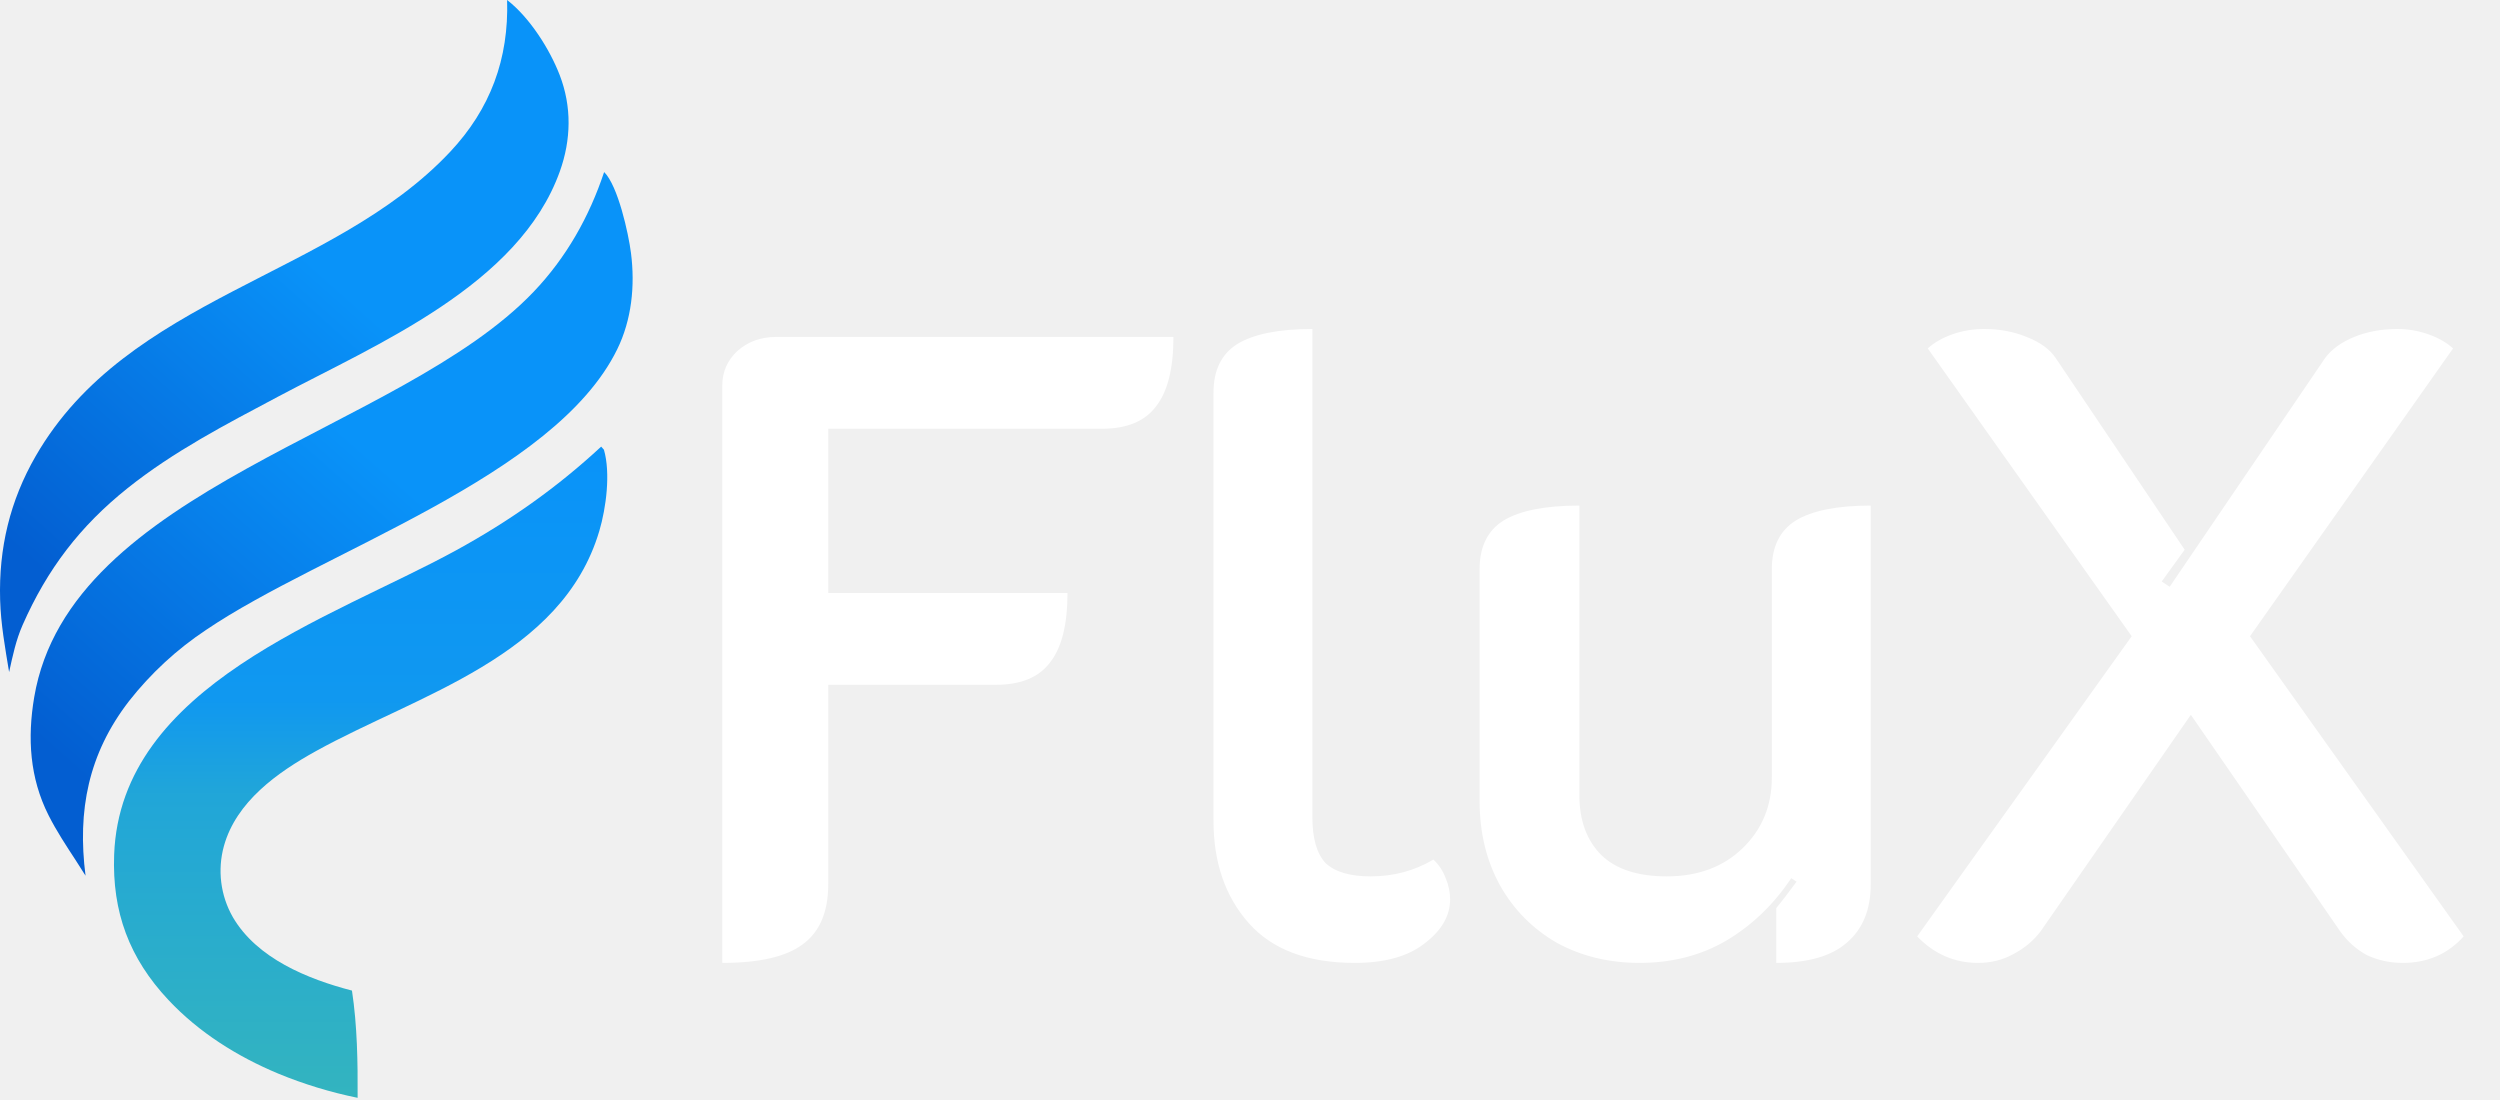
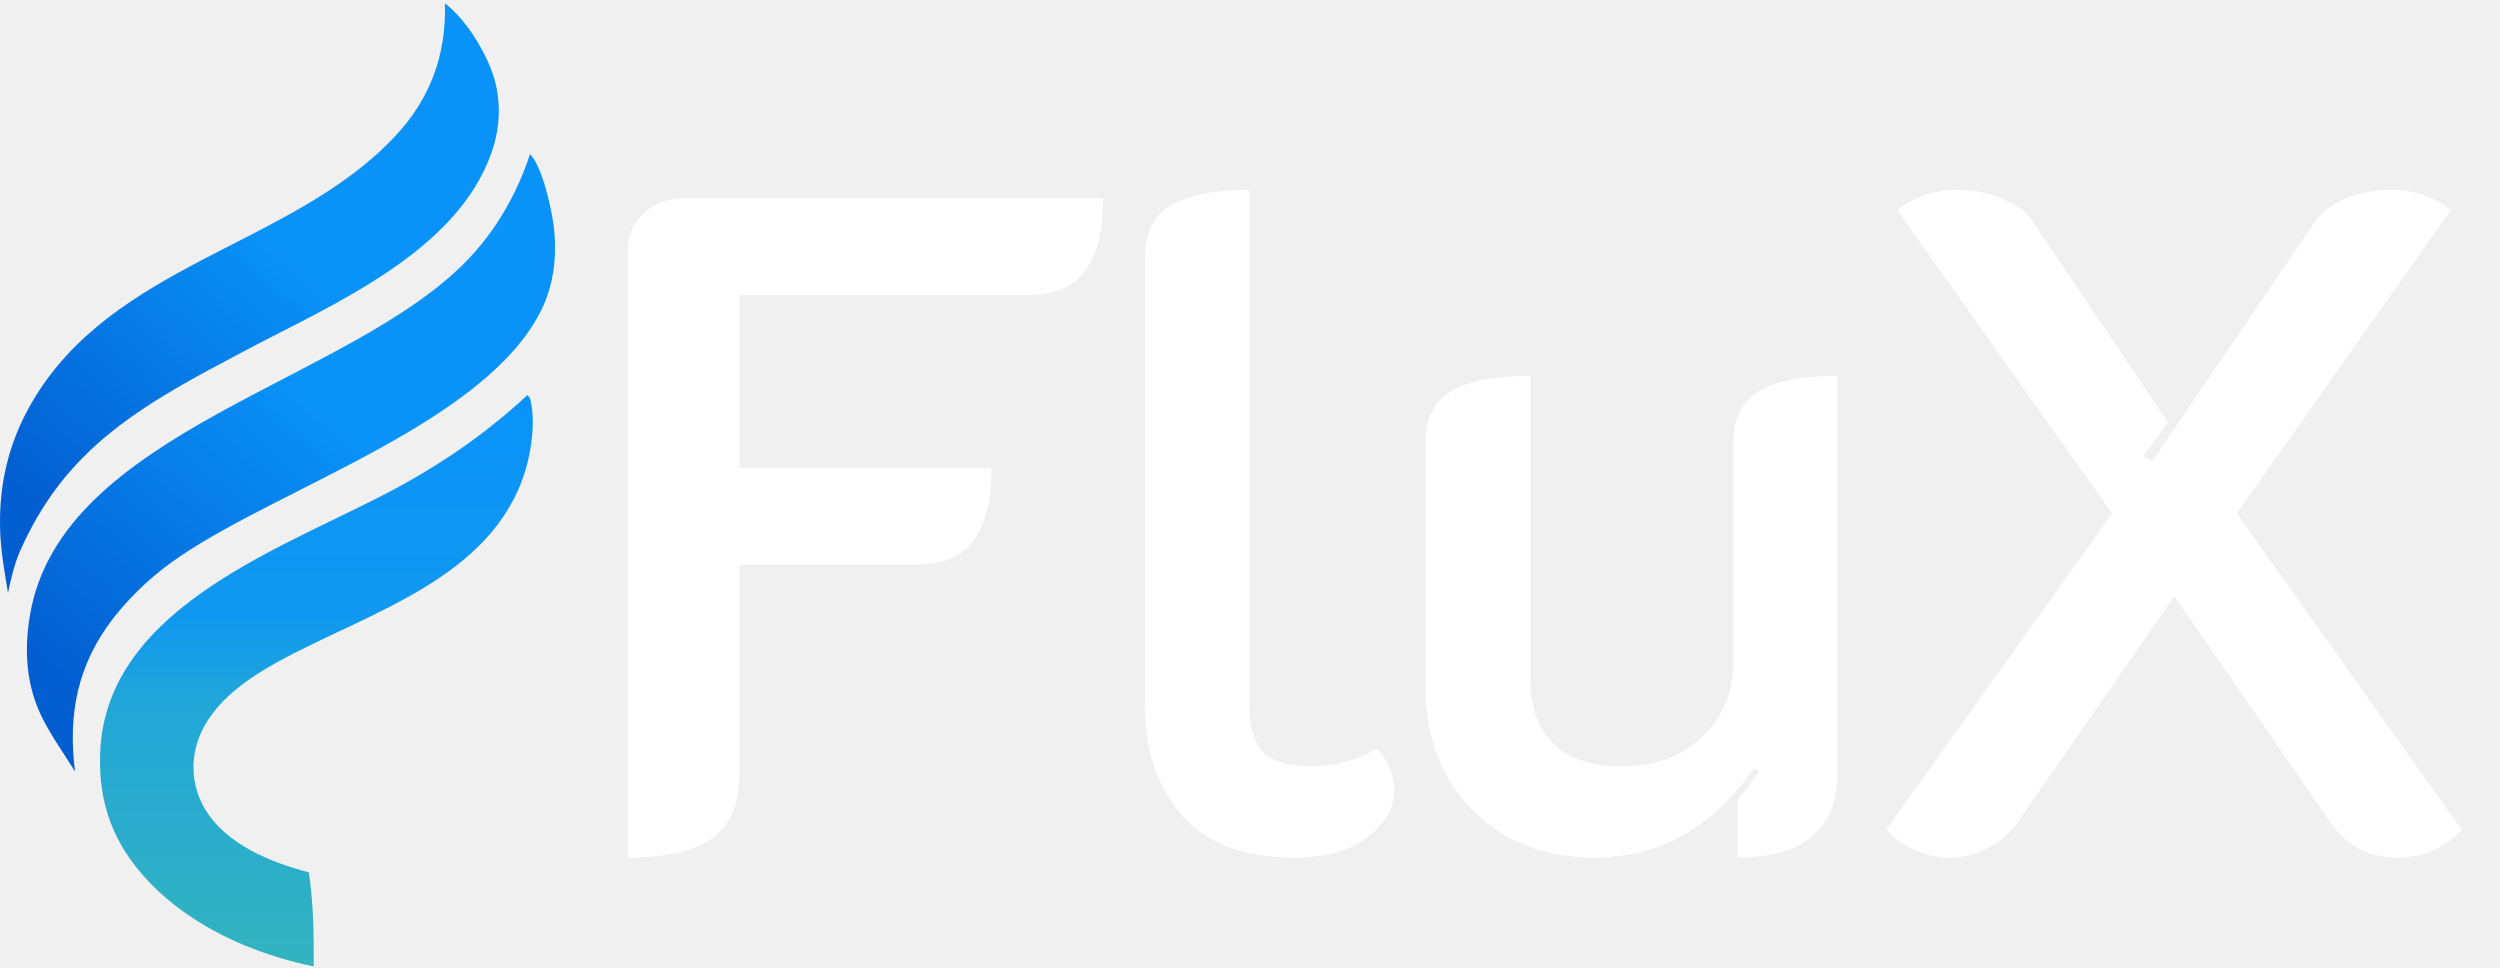
- <svg xmlns="http://www.w3.org/2000/svg" width="555" height="244" viewBox="0 0 555 244" fill="none">
-   <path d="M133.462 99.148L134.074 99.845C135.579 105.044 134.557 112.76 133.058 117.838C124.798 145.807 92.745 154.212 70.09 166.772C61.569 171.497 52.428 177.968 49.7 187.855C48.248 193.15 48.956 198.799 51.67 203.571C57 212.758 68.299 217.354 78.135 219.909C79.32 227.724 79.437 235.826 79.391 243.716C73.375 242.49 67.489 240.697 61.812 238.358C52.722 234.572 44.164 229.214 37.397 222.001C28.699 212.735 24.875 202.459 25.34 189.757C26.722 152.026 73.568 137.335 101.23 122.185C113.058 115.707 123.568 108.314 133.462 99.148Z" fill="url(#paint0_linear_1_55)" />
-   <path d="M134.118 38.193C137.182 41.224 139.523 51.785 140.083 56.209C140.998 63.432 140.249 70.965 137.017 77.554C123.097 105.931 71.585 122.328 45.761 139.832C39.251 144.152 33.474 149.491 28.648 155.635C19.609 167.334 17.144 179.953 18.99 194.408L16.844 191.031C14.71 187.768 12.531 184.466 10.775 180.983C6.585 172.68 6.068 163.82 7.591 154.794C15.452 108.201 88.688 95.966 118.445 64.801C125.704 57.199 130.81 48.144 134.118 38.193Z" fill="url(#paint1_linear_1_55)" />
-   <path d="M112.579 0C117.579 3.873 122.019 10.885 124.245 16.648C126.954 23.662 126.808 31.005 124.278 38.068C115.23 63.324 83.652 76.402 61.687 88.078C50.173 94.198 38.6 100.178 28.357 108.347C17.774 116.787 10.491 126.351 5.035 138.715C3.548 142.084 2.809 145.618 2.024 149.2C1.14 143.849 0.183 138.593 0.028 133.153C-0.298 121.709 2.202 111.171 7.934 101.232C28.369 65.802 73.735 61.547 99.888 33.754C108.892 24.186 112.972 13.042 112.579 0Z" fill="url(#paint2_linear_1_55)" />
-   <path d="M160.348 85.58C160.348 82.575 161.459 80.027 163.68 77.936C166.032 75.845 168.907 74.8 172.304 74.8H260.504C260.504 81.856 259.197 87.017 256.584 90.284C254.101 93.551 250.116 95.184 244.628 95.184H183.868V131.64H236.984C236.984 138.696 235.677 143.857 233.064 147.124C230.581 150.391 226.596 152.024 221.108 152.024H183.868V196.32C183.868 202.461 181.973 206.904 178.184 209.648C174.525 212.392 168.58 213.764 160.348 213.764V85.58ZM300.757 213.764C290.304 213.764 282.464 210.824 277.237 204.944C272.011 199.064 269.397 191.485 269.397 182.208V87.148C269.397 82.183 271.161 78.589 274.689 76.368C278.348 74.147 283.901 73.036 291.349 73.036V181.424C291.349 186.128 292.329 189.525 294.289 191.616C296.38 193.576 299.712 194.556 304.285 194.556C309.381 194.556 314.02 193.315 318.201 190.832C319.378 191.877 320.292 193.249 320.945 194.948C321.599 196.516 321.925 198.084 321.925 199.652C321.925 203.311 320.031 206.577 316.242 209.452C312.583 212.327 307.422 213.764 300.757 213.764ZM415.3 196.32C415.3 201.939 413.536 206.251 410.008 209.256C406.61 212.261 401.384 213.764 394.328 213.764V201.612C395.504 200.175 397.006 198.215 398.836 195.732L397.66 194.948C393.74 200.828 388.905 205.467 383.156 208.864C377.537 212.131 371.134 213.764 363.948 213.764C357.153 213.764 351.012 212.261 345.524 209.256C340.166 206.12 335.985 201.873 332.98 196.516C329.974 191.028 328.472 184.821 328.472 177.896V126.348C328.472 121.383 330.236 117.789 333.764 115.568C337.422 113.347 343.041 112.236 350.62 112.236V176.524C350.62 182.143 352.253 186.585 355.52 189.852C358.786 192.988 363.621 194.556 370.024 194.556C376.949 194.556 382.568 192.465 386.88 188.284C391.192 184.103 393.348 178.876 393.348 172.604V126.348C393.348 121.383 395.112 117.789 398.64 115.568C402.298 113.347 407.852 112.236 415.3 112.236V196.32ZM439.132 213.764C433.905 213.764 429.397 211.804 425.608 207.884L473.236 141.244L427.96 77.348C429.397 76.041 431.227 74.996 433.448 74.212C435.669 73.428 438.021 73.036 440.504 73.036C443.901 73.036 447.037 73.624 449.912 74.8C452.917 75.976 455.073 77.544 456.38 79.504L484.996 122.036L479.9 129.092L481.664 130.268L516.16 79.504C517.597 77.544 519.753 75.976 522.628 74.8C525.503 73.624 528.704 73.036 532.232 73.036C534.584 73.036 536.871 73.428 539.092 74.212C541.313 74.996 543.143 76.041 544.58 77.348L499.5 141.244L546.932 207.884C543.404 211.804 538.896 213.764 533.408 213.764C530.533 213.764 527.855 213.176 525.372 212C523.02 210.693 521.06 208.929 519.492 206.708L486.368 158.688L453.048 206.708C451.48 208.799 449.455 210.497 446.972 211.804C444.62 213.111 442.007 213.764 439.132 213.764Z" fill="white" />
+ <svg xmlns="http://www.w3.org/2000/svg" width="527" height="204" viewBox="0 0 527 204" fill="none">
+   <path d="M111.182 83.282L111.692 83.862C112.946 88.193 112.095 94.621 110.846 98.851C103.965 122.151 77.263 129.153 58.389 139.617C51.291 143.553 43.676 148.943 41.403 157.18C40.194 161.591 40.784 166.297 43.044 170.273C47.485 177.926 56.898 181.755 65.092 183.883C66.079 190.394 66.177 197.144 66.138 203.716C61.126 202.695 56.223 201.201 51.494 199.253C43.921 196.099 36.792 191.635 31.154 185.626C23.908 177.907 20.722 169.346 21.11 158.765C22.261 127.332 61.287 115.094 84.331 102.473C94.185 97.076 102.94 90.917 111.182 83.282Z" fill="url(#paint0_linear_4_4)" />
+   <path d="M111.729 32.502C114.282 35.027 116.232 43.825 116.699 47.511C117.461 53.528 116.837 59.803 114.144 65.292C102.548 88.932 59.635 102.592 38.122 117.174C32.699 120.773 27.886 125.22 23.866 130.339C16.336 140.085 14.282 150.597 15.82 162.639L14.033 159.826C12.255 157.108 10.439 154.357 8.976 151.455C5.486 144.539 5.055 137.157 6.324 129.638C12.873 90.823 73.883 80.631 98.672 54.668C104.719 48.335 108.974 40.792 111.729 32.502Z" fill="url(#paint1_linear_4_4)" />
+   <path d="M93.785 0.685C97.951 3.911 101.65 9.752 103.504 14.554C105.761 20.397 105.64 26.513 103.532 32.397C95.994 53.438 69.688 64.333 51.389 74.059C41.797 79.157 32.156 84.14 23.623 90.945C14.807 97.975 8.739 105.943 4.194 116.244C2.956 119.05 2.34 121.994 1.686 124.978C0.95 120.521 0.152 116.142 0.023 111.61C-0.248 102.076 1.834 93.298 6.61 85.018C23.633 55.502 61.426 51.957 83.213 28.804C90.715 20.833 94.114 11.549 93.785 0.685Z" fill="url(#paint2_linear_4_4)" />
+   <path d="M132.348 52.58C132.348 49.575 133.459 47.027 135.68 44.936C138.032 42.845 140.907 41.8 144.304 41.8H232.504C232.504 48.856 231.197 54.017 228.584 57.284C226.101 60.551 222.116 62.184 216.628 62.184H155.868V98.64H208.984C208.984 105.696 207.677 110.857 205.064 114.124C202.581 117.391 198.596 119.024 193.108 119.024H155.868V163.32C155.868 169.461 153.973 173.904 150.184 176.648C146.525 179.392 140.58 180.764 132.348 180.764V52.58ZM272.757 180.764C262.304 180.764 254.464 177.824 249.237 171.944C244.011 166.064 241.397 158.485 241.397 149.208V54.148C241.397 49.183 243.161 45.589 246.689 43.368C250.348 41.147 255.901 40.036 263.349 40.036V148.424C263.349 153.128 264.329 156.525 266.289 158.616C268.38 160.576 271.712 161.556 276.285 161.556C281.381 161.556 286.02 160.315 290.201 157.832C291.378 158.877 292.292 160.249 292.945 161.948C293.599 163.516 293.925 165.084 293.925 166.652C293.925 170.311 292.031 173.577 288.242 176.452C284.583 179.327 279.422 180.764 272.757 180.764ZM387.3 163.32C387.3 168.939 385.536 173.251 382.008 176.256C378.61 179.261 373.384 180.764 366.328 180.764V168.612C367.504 167.175 369.006 165.215 370.836 162.732L369.66 161.948C365.74 167.828 360.905 172.467 355.156 175.864C349.537 179.131 343.134 180.764 335.948 180.764C329.153 180.764 323.012 179.261 317.524 176.256C312.166 173.12 307.985 168.873 304.98 163.516C301.974 158.028 300.472 151.821 300.472 144.896V93.348C300.472 88.383 302.236 84.789 305.764 82.568C309.422 80.347 315.041 79.236 322.62 79.236V143.524C322.62 149.143 324.253 153.585 327.52 156.852C330.786 159.988 335.621 161.556 342.024 161.556C348.949 161.556 354.568 159.465 358.88 155.284C363.192 151.103 365.348 145.876 365.348 139.604V93.348C365.348 88.383 367.112 84.789 370.64 82.568C374.298 80.347 379.852 79.236 387.3 79.236V163.32ZM411.132 180.764C405.905 180.764 401.397 178.804 397.608 174.884L445.236 108.244L399.96 44.348C401.397 43.041 403.227 41.996 405.448 41.212C407.669 40.428 410.021 40.036 412.504 40.036C415.901 40.036 419.037 40.624 421.912 41.8C424.917 42.976 427.073 44.544 428.38 46.504L456.996 89.036L451.9 96.092L453.664 97.268L488.16 46.504C489.597 44.544 491.753 42.976 494.628 41.8C497.503 40.624 500.704 40.036 504.232 40.036C506.584 40.036 508.871 40.428 511.092 41.212C513.313 41.996 515.143 43.041 516.58 44.348L471.5 108.244L518.932 174.884C515.404 178.804 510.896 180.764 505.408 180.764C502.533 180.764 499.855 180.176 497.372 179C495.02 177.693 493.06 175.929 491.492 173.708L458.368 125.688L425.048 173.708C423.48 175.799 421.455 177.497 418.972 178.804C416.62 180.111 414.007 180.764 411.132 180.764Z" fill="white" />
  <defs>
-     <linearGradient id="paint0_linear_1_55" x1="80.058" y1="99.148" x2="80.058" y2="243.716" gradientUnits="userSpaceOnUse">
+     <linearGradient id="paint0_linear_4_4" x1="66.694" y1="83.282" x2="66.694" y2="203.716" gradientUnits="userSpaceOnUse">
      <stop stop-color="#0993F9" />
      <stop offset="0.389" stop-color="#1098F0" />
      <stop offset="0.537" stop-color="#21A6D8" />
      <stop offset="1" stop-color="#33B4BF" />
    </linearGradient>
-     <linearGradient id="paint1_linear_1_55" x1="86.821" y1="105.214" x2="23.559" y2="177.084" gradientUnits="userSpaceOnUse">
+     <linearGradient id="paint1_linear_4_4" x1="72.327" y1="88.335" x2="19.626" y2="148.207" gradientUnits="userSpaceOnUse">
      <stop stop-color="#0993F9" />
      <stop offset="1" stop-color="#035ED1" />
    </linearGradient>
-     <linearGradient id="paint2_linear_1_55" x1="75.576" y1="64.011" x2="15.073" y2="131.988" gradientUnits="userSpaceOnUse">
+     <linearGradient id="paint2_linear_4_4" x1="62.959" y1="54.01" x2="12.557" y2="110.639" gradientUnits="userSpaceOnUse">
      <stop stop-color="#0993F9" />
      <stop offset="1" stop-color="#035ED1" />
    </linearGradient>
  </defs>
</svg>
